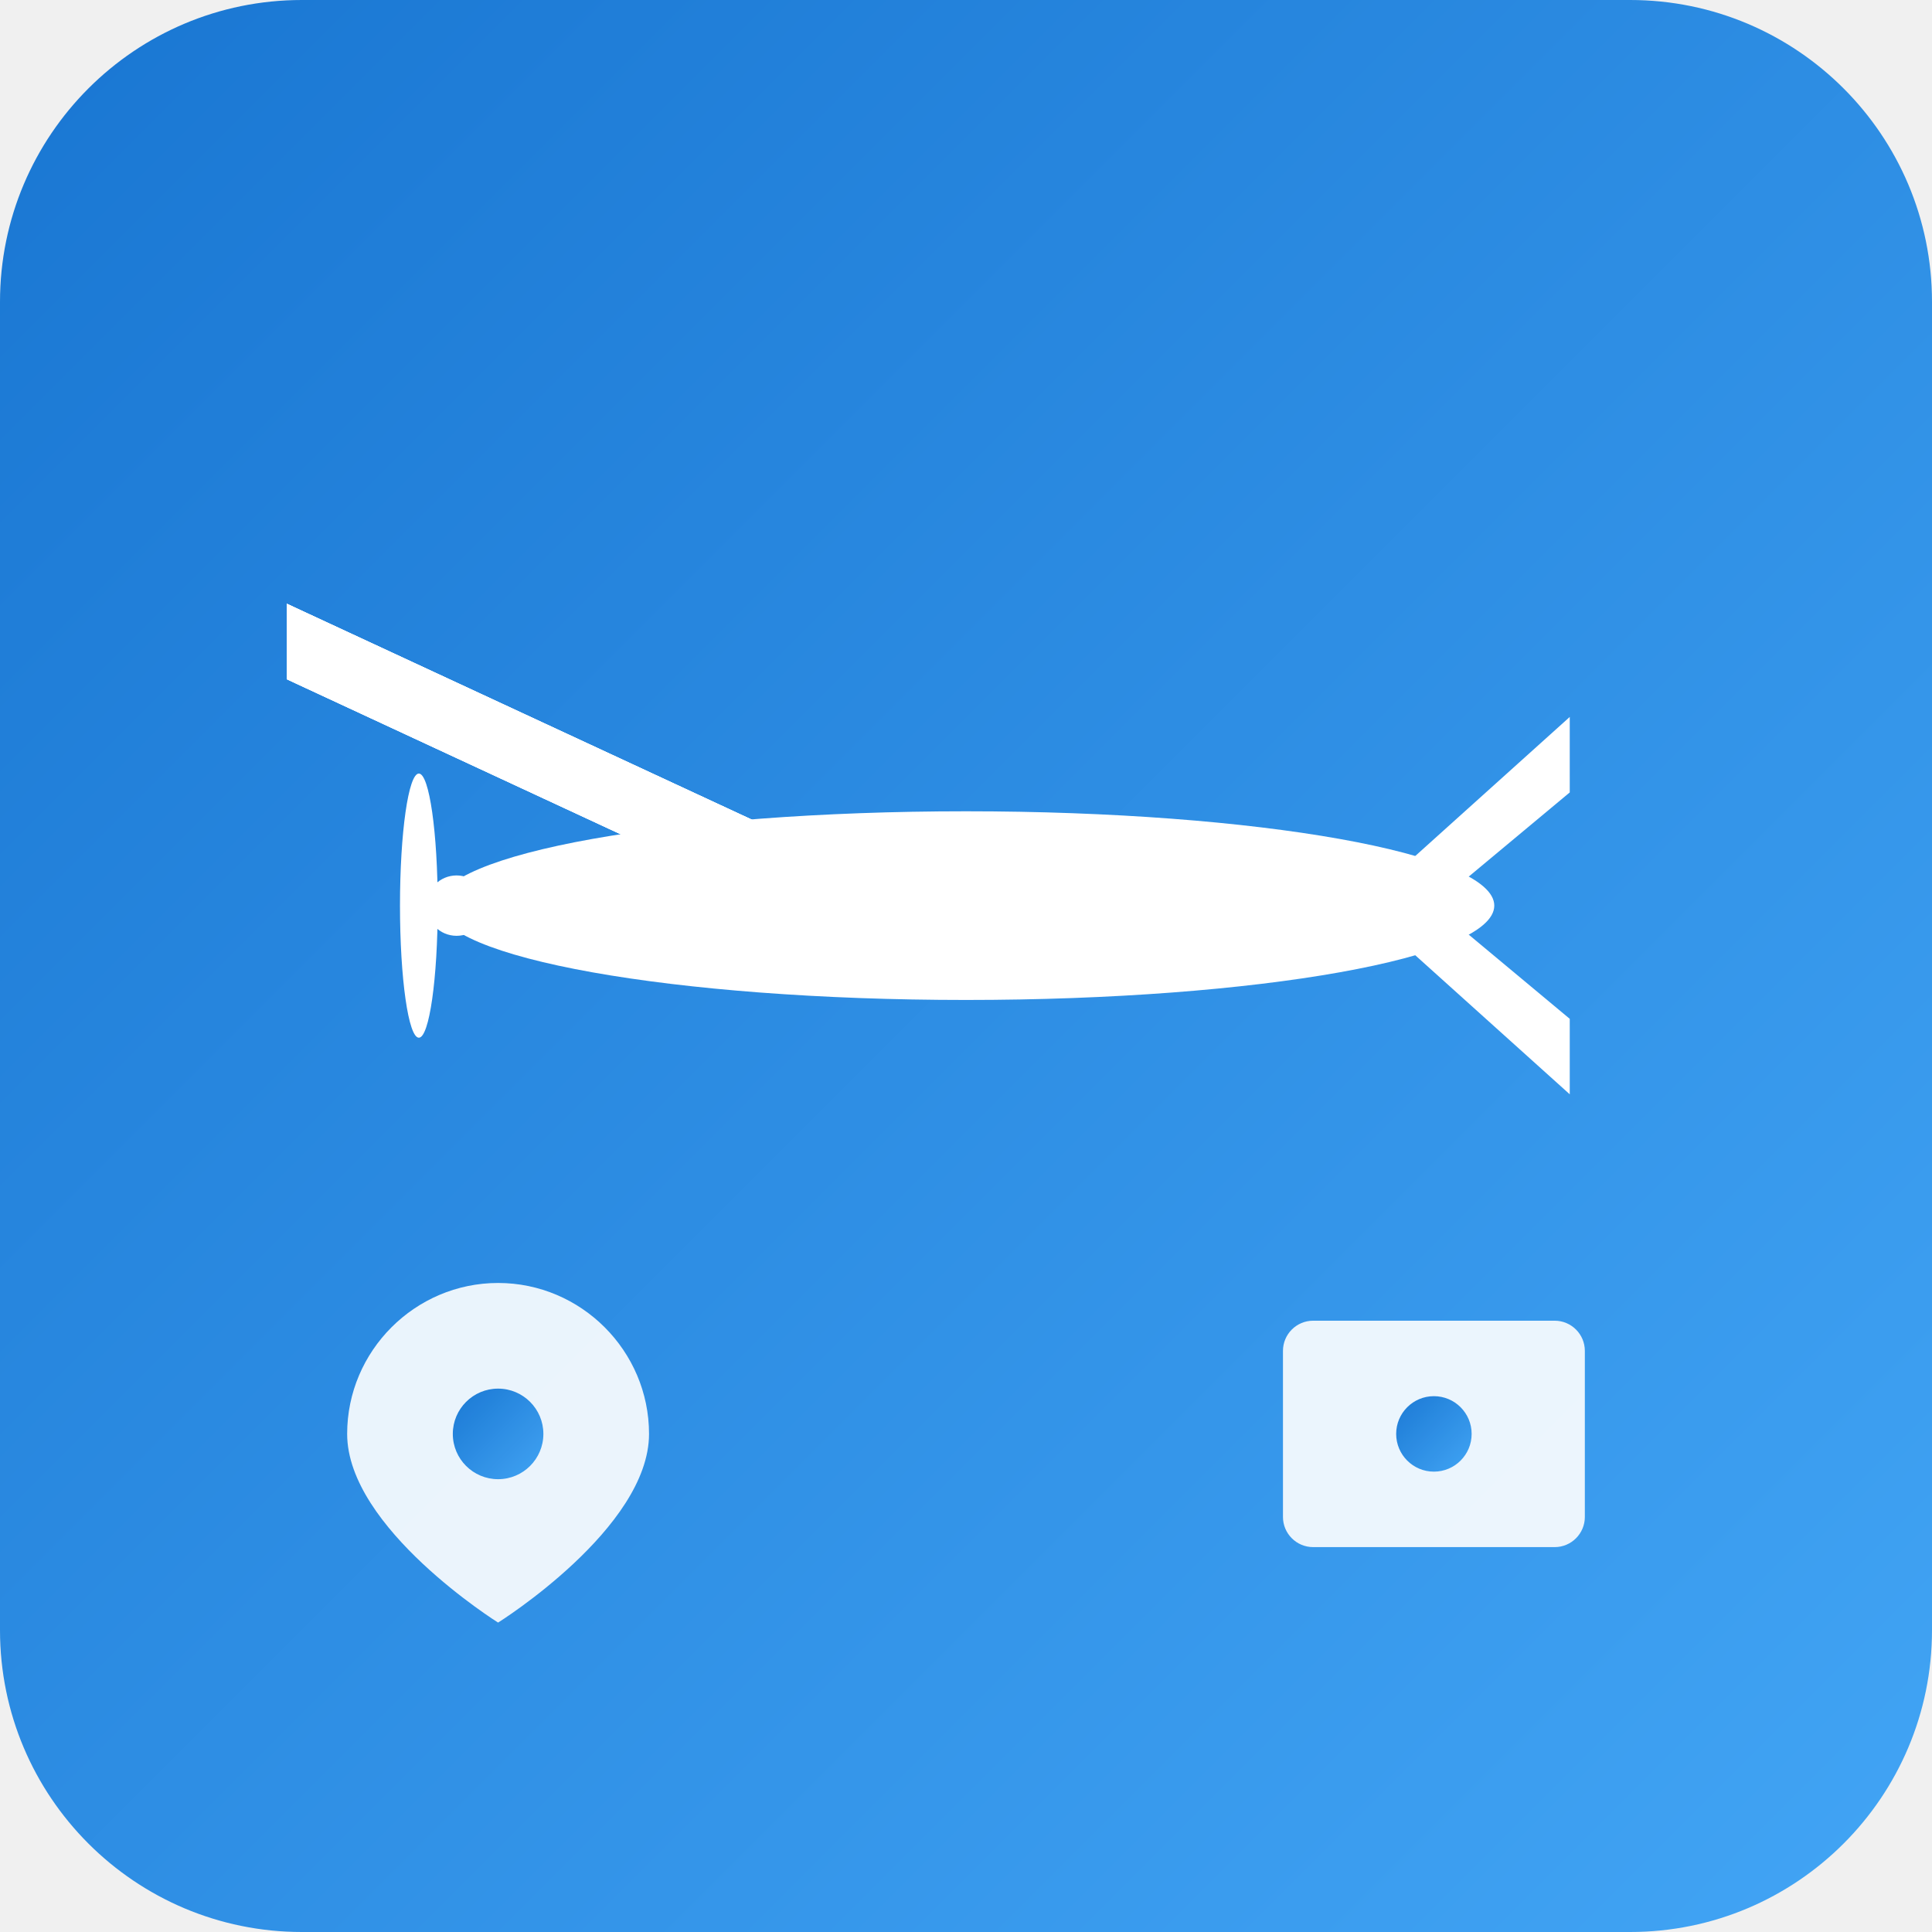
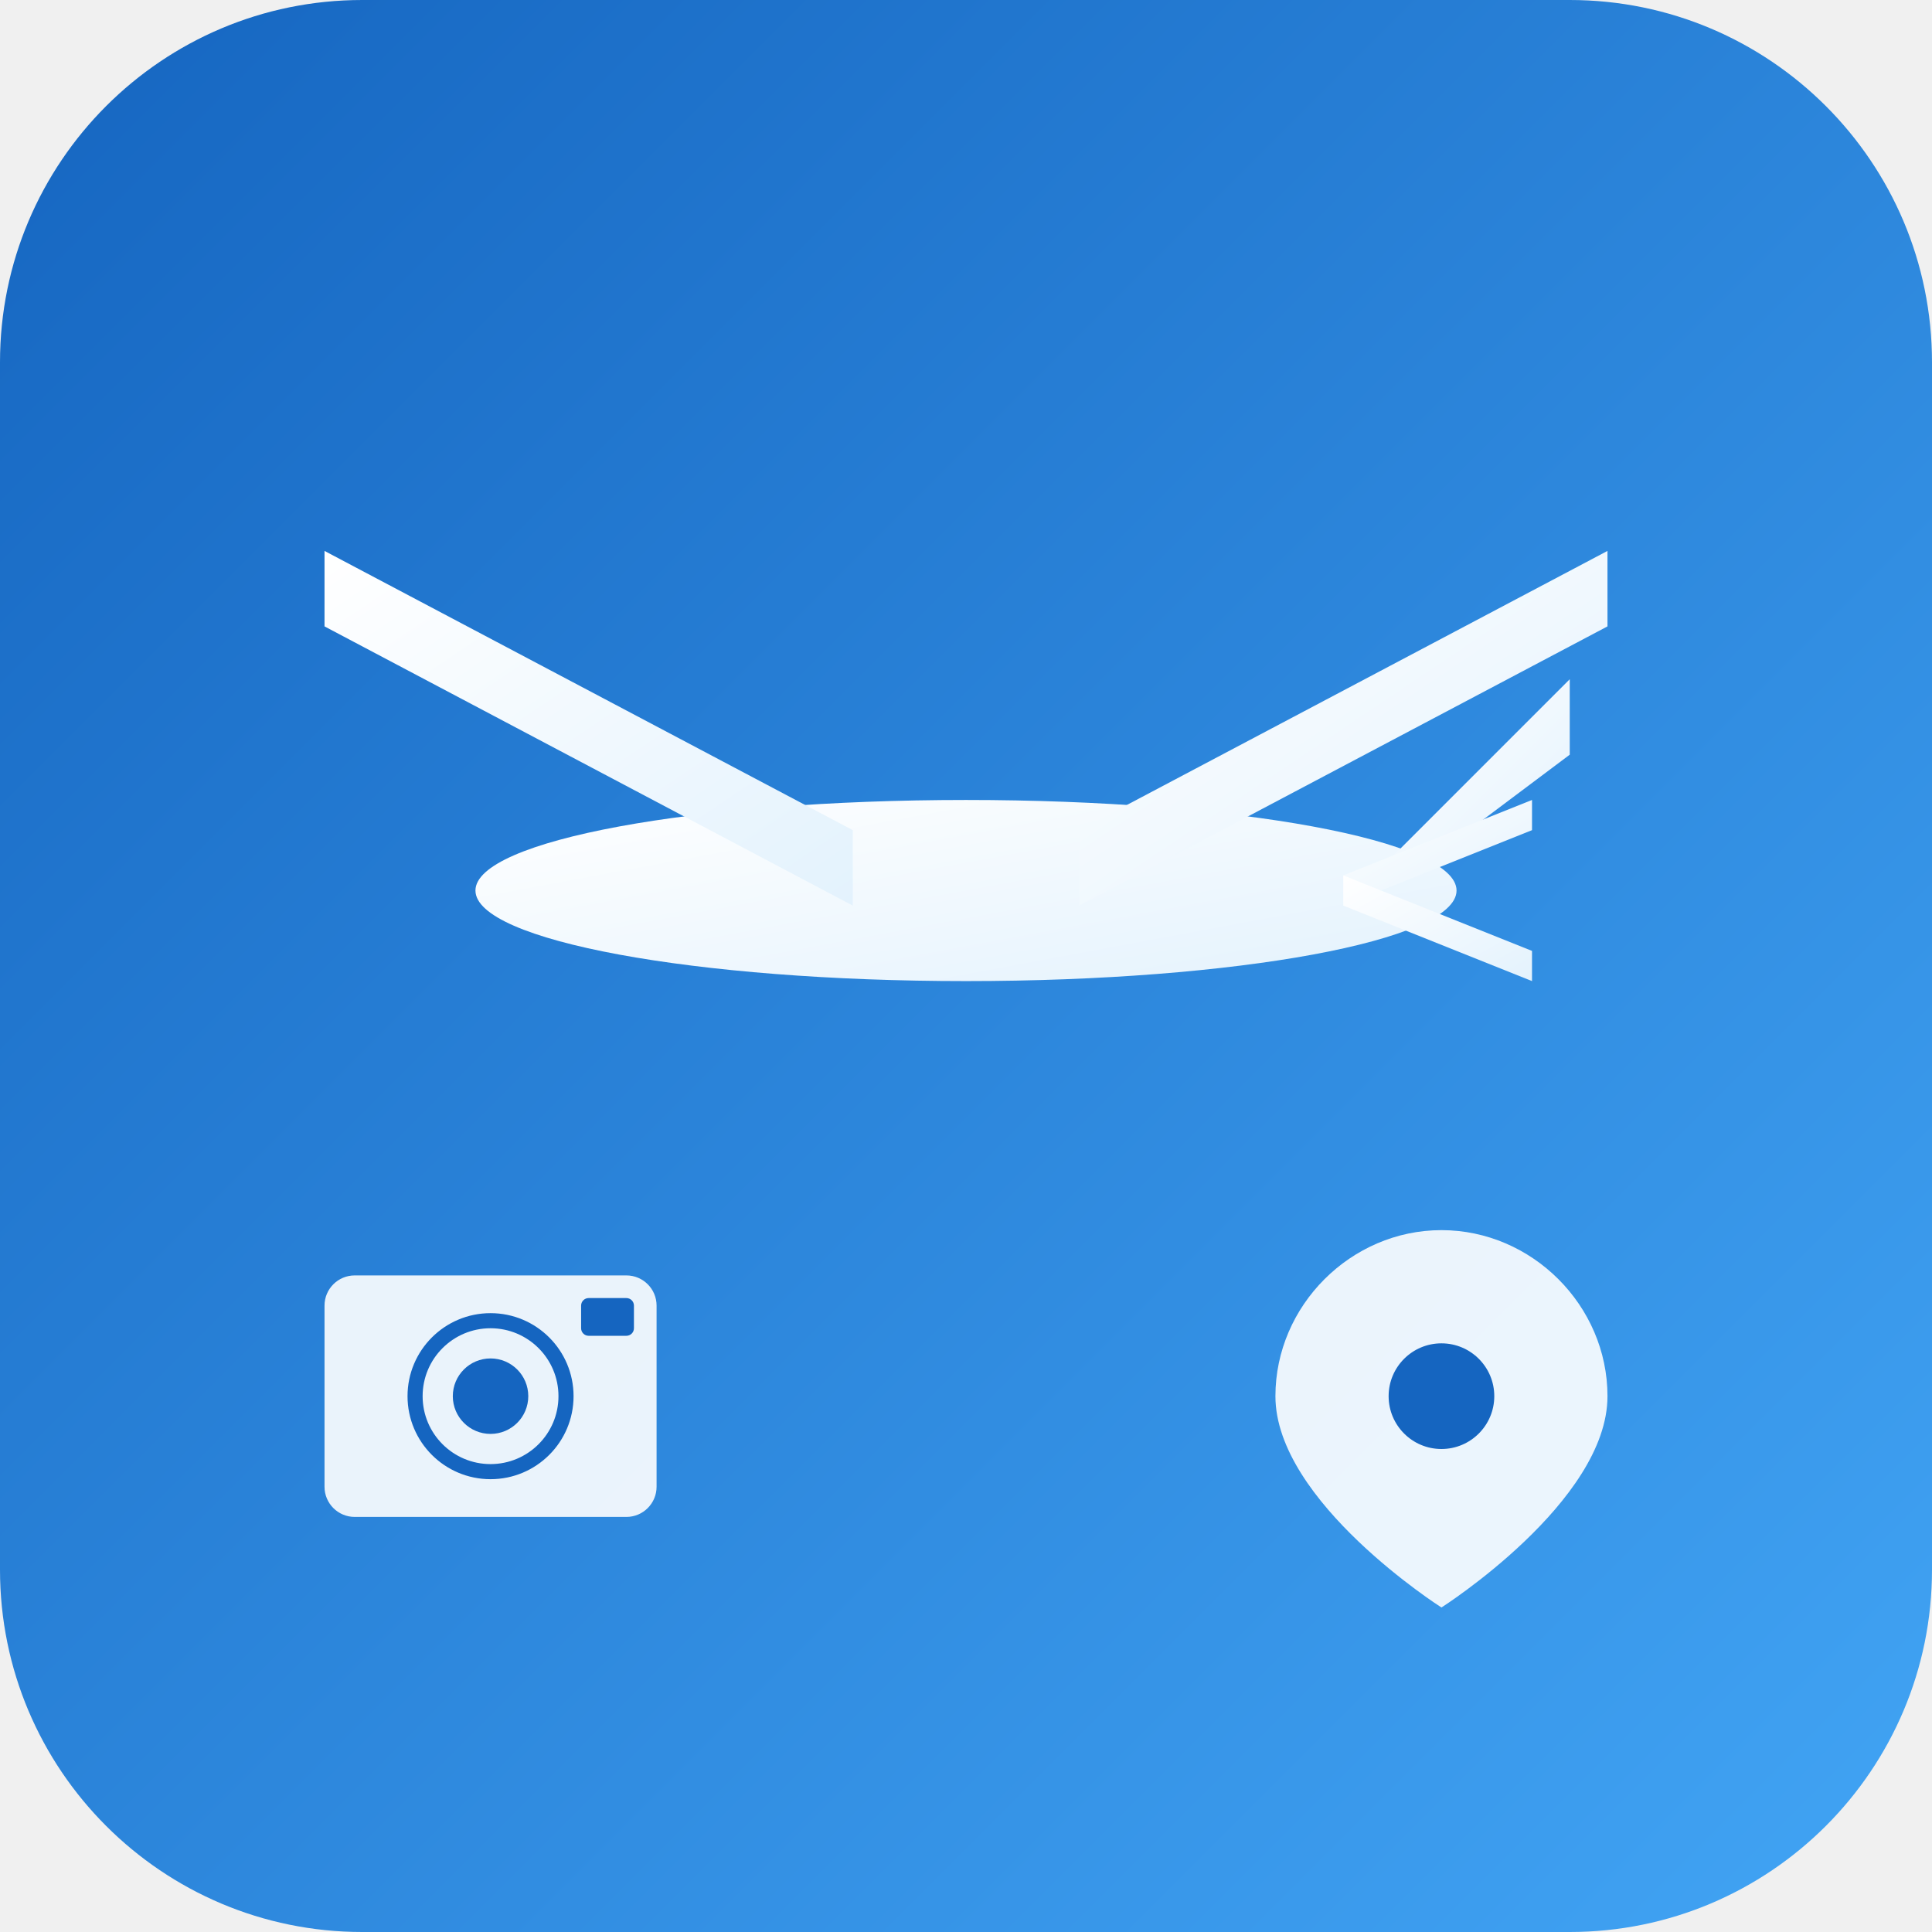
- <svg xmlns="http://www.w3.org/2000/svg" width="512" height="512" viewBox="0 0 512 512">
+ <svg xmlns="http://www.w3.org/2000/svg" width="256" height="256" viewBox="0 0 256 256">
  <defs>
    <linearGradient id="bg" x1="0%" y1="0%" x2="100%" y2="100%">
-       <stop offset="0%" style="stop-color:#1976D2" />
-       <stop offset="100%" style="stop-color:#42A5F5" />
+       <stop offset="0%" stop-color="#1565C0" />
+       <stop offset="100%" stop-color="#42A5F5" />
+     </linearGradient>
+     <linearGradient id="plane" x1="0%" y1="0%" x2="100%" y2="100%">
+       <stop offset="0%" stop-color="#FFFFFF" />
+       <stop offset="100%" stop-color="#E3F2FD" />
    </linearGradient>
  </defs>
-   <rect width="512" height="512" rx="80" fill="url(#bg)" />
-   <g transform="translate(256, 240)" fill="white">
-     <ellipse cx="0" cy="0" rx="140" ry="25" />
-     <path d="M-40,-15 L-180,-80 L-180,-60 L-40,5 Z" />
-     <path d="M-40,15 L-180,80 L-180,60 L-40,-5 Z" transform="scale(1,-1)" />
-     <path d="M40,-15 L180,-80 L180,-60 L40,5 Z" transform="scale(-1,1)" />
-     <path d="M40,15 L180,80 L180,60 L40,-5 Z" transform="scale(-1,-1)" />
-     <path d="M110,-5 L160,-50 L160,-30 L130,-5 Z" />
-     <path d="M110,5 L160,50 L160,30 L130,5 Z" />
-     <circle cx="-135" cy="0" r="8" />
-     <ellipse cx="-145" cy="0" rx="5" ry="35" />
+   <rect width="256" height="256" rx="48" fill="url(#bg)" />
+   <g transform="translate(128, 118)">
+     <ellipse cx="0" cy="0" rx="65" ry="12" fill="url(#plane)" />
+     <path d="M-15,-8 L-85,-45 L-85,-35 L-15,2 Z" fill="url(#plane)" />
+     <path d="M15,-8 L85,-45 L85,-35 L15,2 Z" fill="url(#plane)" />
+     <path d="M55,-3 L80,-28 L80,-18 L60,-3 Z" fill="url(#plane)" />
+     <path d="M50,-2 L75,-12 L75,-8 L50,2 Z" fill="url(#plane)" />
+     <path d="M50,2 L75,12 L75,8 L50,-2 Z" fill="url(#plane)" />
  </g>
-   <g transform="translate(380, 380)" fill="white" opacity="0.9">
-     <rect x="-40" y="-30" width="80" height="60" rx="8" />
-     <circle cx="0" cy="0" r="18" />
-     <circle cx="0" cy="0" r="10" fill="url(#bg)" />
-     <rect x="25" y="-25" width="12" height="8" rx="2" />
+   <g transform="translate(65, 185)">
+     <rect x="-22" y="-16" width="44" height="32" rx="4" fill="white" opacity="0.9" />
+     <circle cx="0" cy="0" r="10" fill="none" stroke="#1565C0" stroke-width="2" />
+     <circle cx="0" cy="0" r="5" fill="#1565C0" />
+     <rect x="12" y="-13" width="7" height="5" rx="1" fill="#1565C0" />
  </g>
-   <g transform="translate(132, 380)" fill="white" opacity="0.9">
-     <path d="M0,-40 C22,-40 40,-22 40,0 C40,25 0,50 0,50 C0,50 -40,25 -40,0 C-40,-22 -22,-40 0,-40 Z" />
-     <circle cx="0" cy="0" r="12" fill="url(#bg)" />
+   <g transform="translate(191, 185)">
+     <path d="M0,-22 C12,-22 22,-12 22,0 C22,14 0,28 0,28 C0,28 -22,14 -22,0 C-22,-12 -12,-22 0,-22 Z" fill="white" opacity="0.9" />
+     <circle cx="0" cy="0" r="7" fill="#1565C0" />
  </g>
</svg>
